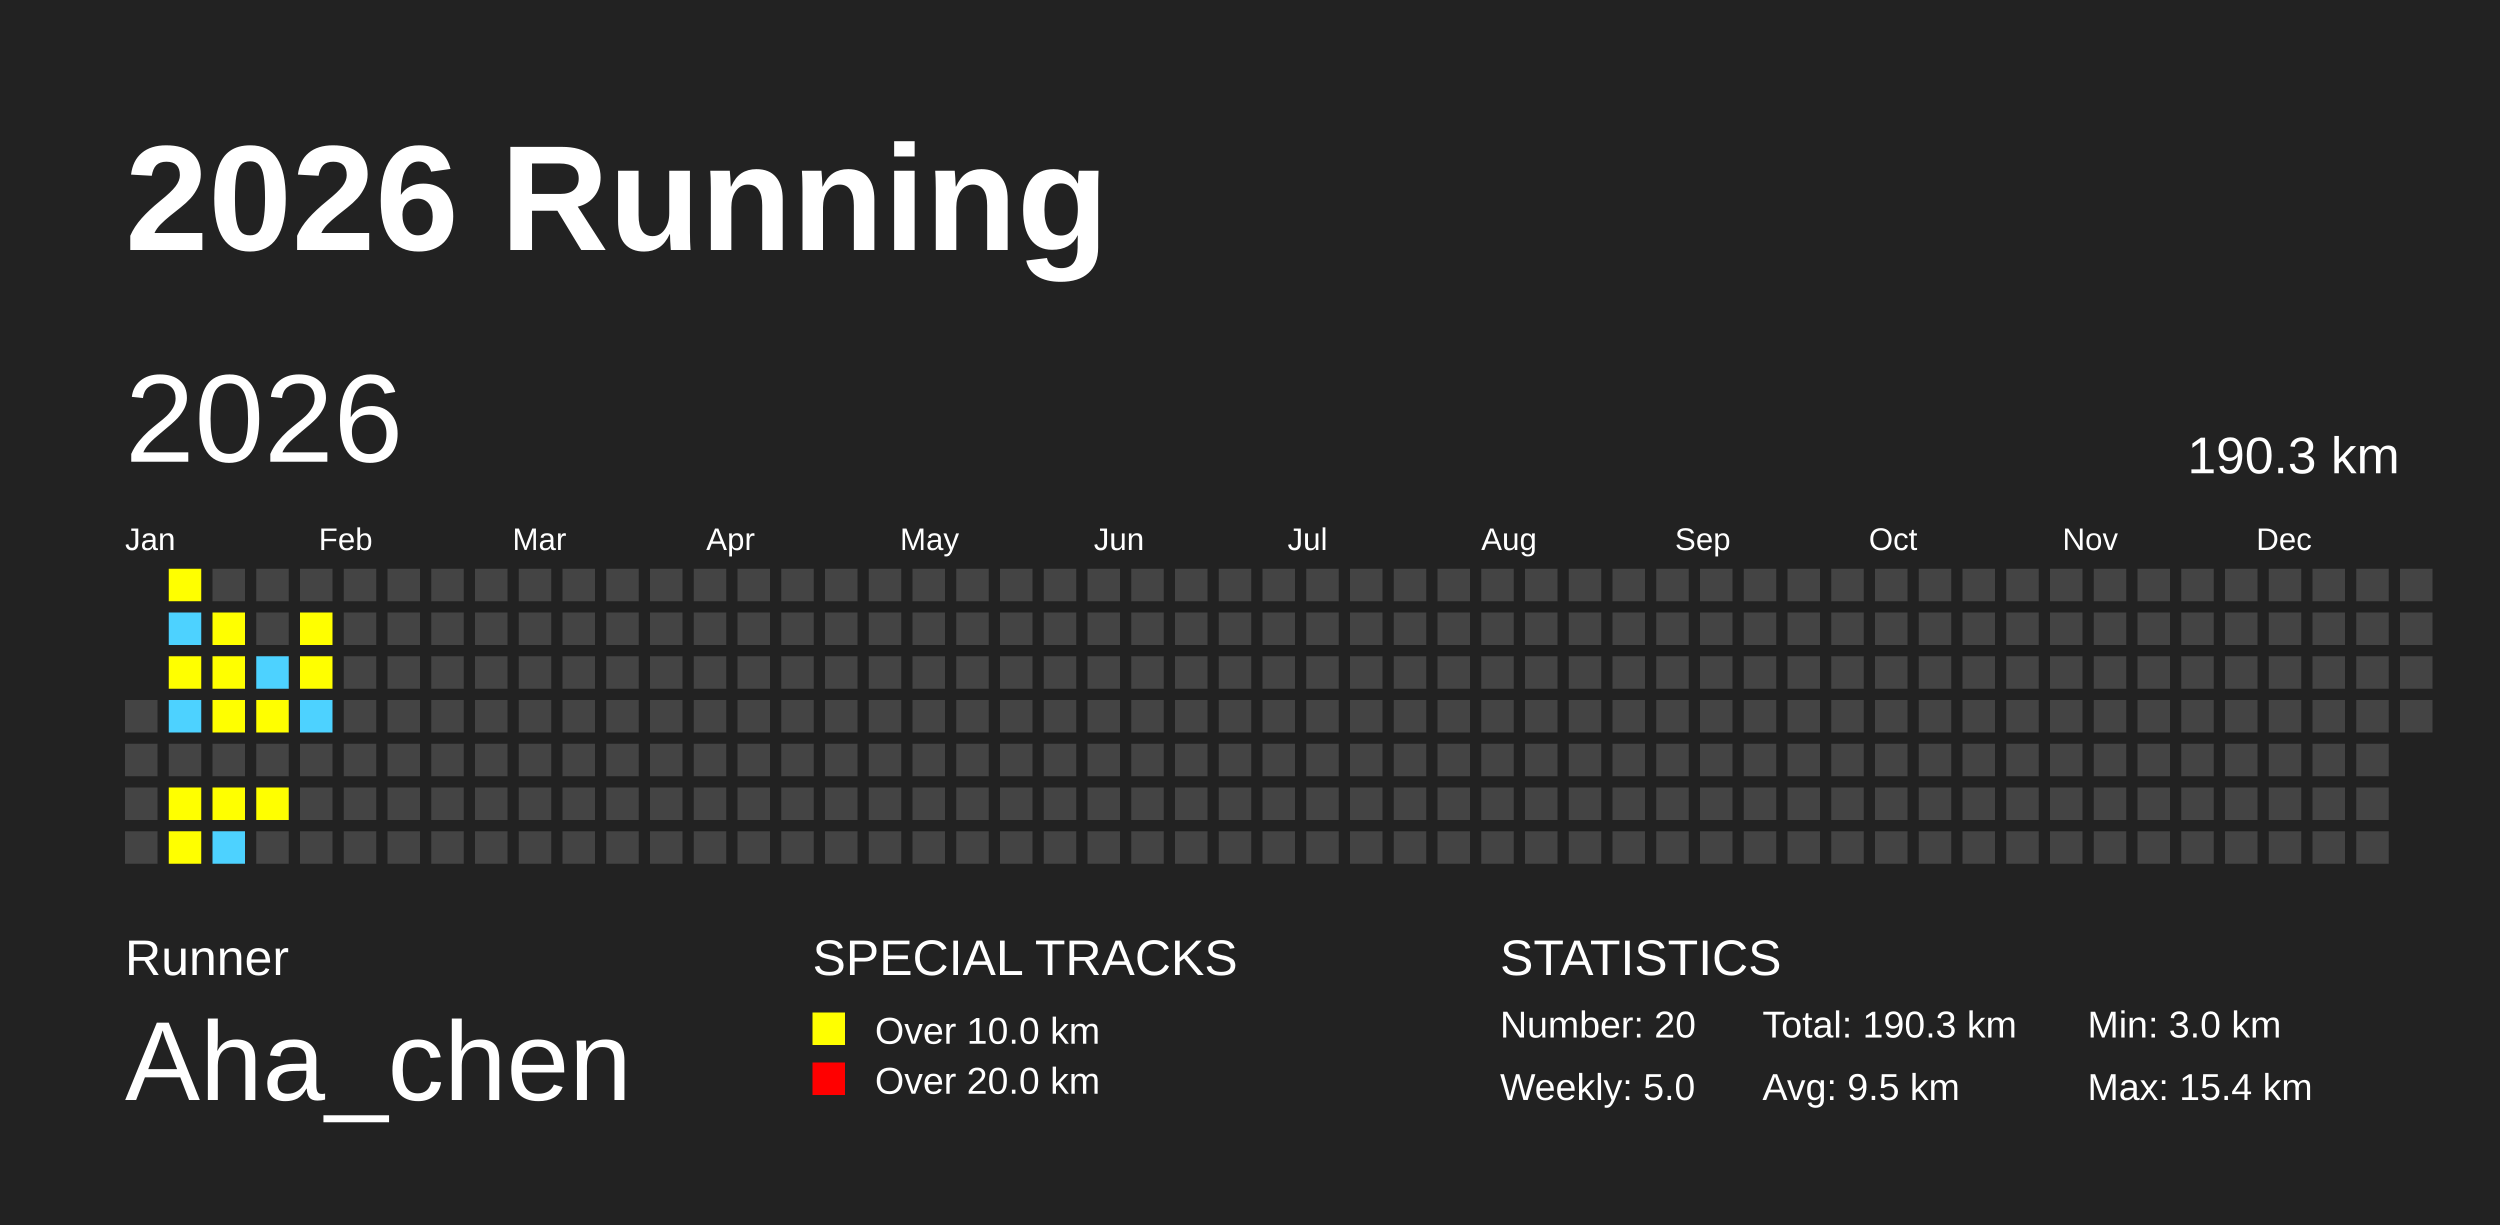
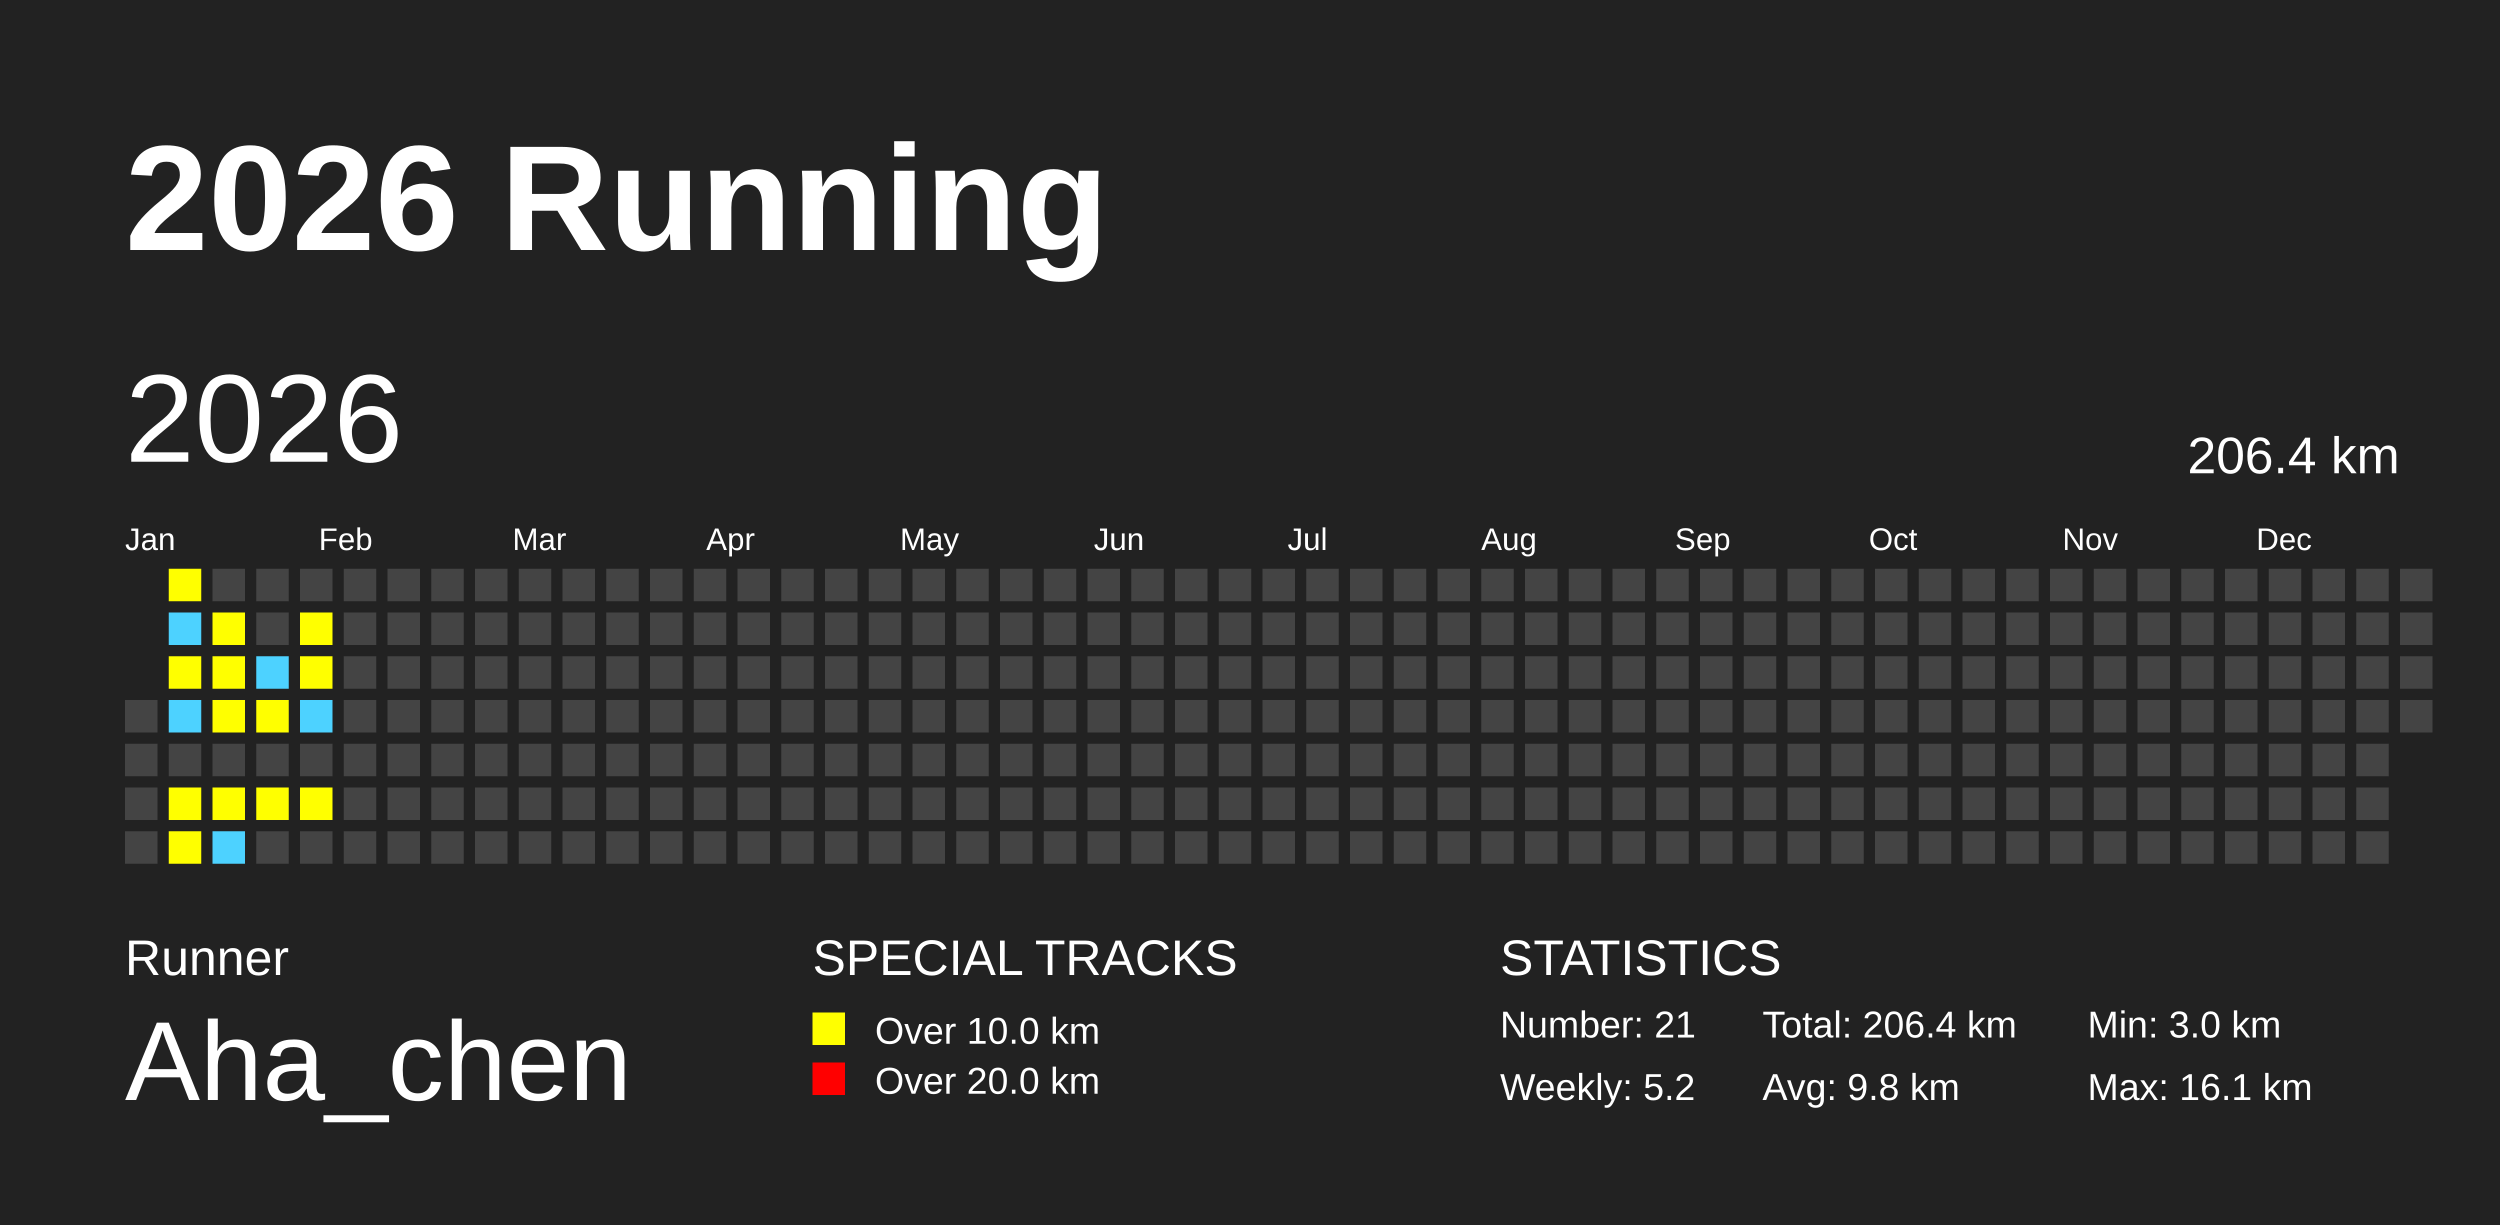
<svg xmlns="http://www.w3.org/2000/svg" baseProfile="full" height="98mm" version="1.1" viewBox="0,0,200,98" width="200mm">
  <defs />
  <rect fill="#222222" height="98" width="200" x="0" y="0" />
  <text fill="#FFFFFF" style="font-size:12px; font-family:Arial; font-weight:bold;" x="10" y="20">2026 Running</text>
  <text fill="#FFFFFF" style="font-size:4px; font-family:Arial" x="10" y="78">Runner</text>
  <text fill="#FFFFFF" style="font-size:9px; font-family:Arial" x="10" y="88">Aha_chen</text>
  <text fill="#FFFFFF" style="font-size:4px; font-family:Arial" x="65" y="78">SPECIAL TRACKS</text>
  <rect fill="yellow" height="2.6" width="2.6" x="65" y="81" />
  <text fill="#FFFFFF" style="font-size:3px; font-family:Arial" x="70" y="83.5">Over 10.0 km</text>
  <rect fill="red" height="2.6" width="2.6" x="65" y="85" />
  <text fill="#FFFFFF" style="font-size:3px; font-family:Arial" x="70" y="87.5">Over 20.0 km</text>
  <text fill="#FFFFFF" style="font-size:4px; font-family:Arial" x="120" y="78">STATISTICS</text>
-   <text fill="#FFFFFF" style="font-size:3px; font-family:Arial" x="120" y="83">Number: 20</text>
-   <text fill="#FFFFFF" style="font-size:3px; font-family:Arial" x="120" y="88">Weekly: 5.0</text>
-   <text fill="#FFFFFF" style="font-size:3px; font-family:Arial" x="141" y="83">Total: 190.3 km</text>
-   <text fill="#FFFFFF" style="font-size:3px; font-family:Arial" x="141" y="88">Avg: 9.5 km</text>
+   <text fill="#FFFFFF" style="font-size:3px; font-family:Arial" x="120" y="83">Number: 21</text>
+   <text fill="#FFFFFF" style="font-size:3px; font-family:Arial" x="120" y="88">Weekly: 5.2</text>
+   <text fill="#FFFFFF" style="font-size:3px; font-family:Arial" x="141" y="83">Total: 206.4 km</text>
+   <text fill="#FFFFFF" style="font-size:3px; font-family:Arial" x="141" y="88">Avg: 9.8 km</text>
  <text fill="#FFFFFF" style="font-size:3px; font-family:Arial" x="167" y="83">Min: 3.0 km</text>
-   <text fill="#FFFFFF" style="font-size:3px; font-family:Arial" x="167" y="88">Max: 15.4 km</text>
+   <text fill="#FFFFFF" style="font-size:3px; font-family:Arial" x="167" y="88">Max: 16.1 km</text>
  <text dominant-baseline="hanging" fill="#FFFFFF" style="font-size:10.0px; font-family:Arial;" x="10" y="30">2026</text>
-   <text dominant-baseline="hanging" fill="#FFFFFF" style="font-size:4.125px; font-family:Arial;" x="175" y="35">190.3 km</text>
+   <text dominant-baseline="hanging" fill="#FFFFFF" style="font-size:4.125px; font-family:Arial;" x="175" y="35">206.4 km</text>
  <text fill="#FFFFFF" style="font-size:2.5px; font-family:Arial" x="10.0" y="44">Jan</text>
  <text fill="#FFFFFF" style="font-size:2.5px; font-family:Arial" x="25.5" y="44">Feb</text>
  <text fill="#FFFFFF" style="font-size:2.5px; font-family:Arial" x="41.0" y="44">Mar</text>
  <text fill="#FFFFFF" style="font-size:2.5px; font-family:Arial" x="56.5" y="44">Apr</text>
  <text fill="#FFFFFF" style="font-size:2.5px; font-family:Arial" x="72.0" y="44">May</text>
  <text fill="#FFFFFF" style="font-size:2.5px; font-family:Arial" x="87.5" y="44">Jun</text>
  <text fill="#FFFFFF" style="font-size:2.5px; font-family:Arial" x="103.0" y="44">Jul</text>
  <text fill="#FFFFFF" style="font-size:2.5px; font-family:Arial" x="118.5" y="44">Aug</text>
  <text fill="#FFFFFF" style="font-size:2.5px; font-family:Arial" x="134.0" y="44">Sep</text>
  <text fill="#FFFFFF" style="font-size:2.5px; font-family:Arial" x="149.5" y="44">Oct</text>
  <text fill="#FFFFFF" style="font-size:2.5px; font-family:Arial" x="165.0" y="44">Nov</text>
  <text fill="#FFFFFF" style="font-size:2.5px; font-family:Arial" x="180.5" y="44">Dec</text>
  <rect fill="#444444" height="2.6" width="2.6" x="10.0" y="56.0" />
  <rect fill="#444444" height="2.6" width="2.6" x="10.0" y="59.5" />
  <rect fill="#444444" height="2.6" width="2.6" x="10.0" y="63.0" />
  <rect fill="#444444" height="2.6" width="2.6" x="10.0" y="66.5" />
  <rect fill="yellow" height="2.6" width="2.6" x="13.5" y="45.5" />
  <rect fill="#4DD2FF" height="2.6" width="2.6" x="13.5" y="49.0" />
  <rect fill="yellow" height="2.6" width="2.6" x="13.5" y="52.5" />
  <rect fill="#4DD2FF" height="2.6" width="2.6" x="13.5" y="56.0" />
  <rect fill="#444444" height="2.6" width="2.6" x="13.5" y="59.5" />
  <rect fill="yellow" height="2.6" width="2.6" x="13.5" y="63.0" />
  <rect fill="yellow" height="2.6" width="2.6" x="13.5" y="66.5" />
  <rect fill="#444444" height="2.6" width="2.6" x="17.0" y="45.5" />
  <rect fill="yellow" height="2.6" width="2.6" x="17.0" y="49.0" />
  <rect fill="yellow" height="2.6" width="2.6" x="17.0" y="52.5" />
  <rect fill="yellow" height="2.6" width="2.6" x="17.0" y="56.0" />
  <rect fill="#444444" height="2.6" width="2.6" x="17.0" y="59.5" />
  <rect fill="yellow" height="2.6" width="2.6" x="17.0" y="63.0" />
  <rect fill="#4DD2FF" height="2.6" width="2.6" x="17.0" y="66.5" />
  <rect fill="#444444" height="2.6" width="2.6" x="20.5" y="45.5" />
  <rect fill="#444444" height="2.6" width="2.6" x="20.5" y="49.0" />
  <rect fill="#4DD2FF" height="2.6" width="2.6" x="20.5" y="52.5" />
  <rect fill="yellow" height="2.6" width="2.6" x="20.5" y="56.0" />
  <rect fill="#444444" height="2.6" width="2.6" x="20.5" y="59.5" />
  <rect fill="yellow" height="2.6" width="2.6" x="20.5" y="63.0" />
  <rect fill="#444444" height="2.6" width="2.6" x="20.5" y="66.5" />
  <rect fill="#444444" height="2.6" width="2.6" x="24.0" y="45.5" />
  <rect fill="yellow" height="2.6" width="2.6" x="24.0" y="49.0" />
  <rect fill="yellow" height="2.6" width="2.6" x="24.0" y="52.5" />
  <rect fill="#4DD2FF" height="2.6" width="2.6" x="24.0" y="56.0" />
  <rect fill="#444444" height="2.6" width="2.6" x="24.0" y="59.5" />
-   <rect fill="#444444" height="2.6" width="2.6" x="24.0" y="63.0" />
+   <rect fill="yellow" height="2.6" width="2.6" x="24.0" y="63.0" />
  <rect fill="#444444" height="2.6" width="2.6" x="24.0" y="66.5" />
  <rect fill="#444444" height="2.6" width="2.6" x="27.5" y="45.5" />
  <rect fill="#444444" height="2.6" width="2.6" x="27.5" y="49.0" />
  <rect fill="#444444" height="2.6" width="2.6" x="27.5" y="52.5" />
  <rect fill="#444444" height="2.6" width="2.6" x="27.5" y="56.0" />
  <rect fill="#444444" height="2.6" width="2.6" x="27.5" y="59.5" />
  <rect fill="#444444" height="2.6" width="2.6" x="27.5" y="63.0" />
  <rect fill="#444444" height="2.6" width="2.6" x="27.5" y="66.5" />
  <rect fill="#444444" height="2.6" width="2.6" x="31.0" y="45.5" />
  <rect fill="#444444" height="2.6" width="2.6" x="31.0" y="49.0" />
  <rect fill="#444444" height="2.6" width="2.6" x="31.0" y="52.5" />
  <rect fill="#444444" height="2.6" width="2.6" x="31.0" y="56.0" />
  <rect fill="#444444" height="2.6" width="2.6" x="31.0" y="59.5" />
  <rect fill="#444444" height="2.6" width="2.6" x="31.0" y="63.0" />
  <rect fill="#444444" height="2.6" width="2.6" x="31.0" y="66.5" />
  <rect fill="#444444" height="2.6" width="2.6" x="34.5" y="45.5" />
  <rect fill="#444444" height="2.6" width="2.6" x="34.5" y="49.0" />
  <rect fill="#444444" height="2.6" width="2.6" x="34.5" y="52.5" />
  <rect fill="#444444" height="2.6" width="2.6" x="34.5" y="56.0" />
  <rect fill="#444444" height="2.6" width="2.6" x="34.5" y="59.5" />
  <rect fill="#444444" height="2.6" width="2.6" x="34.5" y="63.0" />
  <rect fill="#444444" height="2.6" width="2.6" x="34.5" y="66.5" />
  <rect fill="#444444" height="2.6" width="2.6" x="38.0" y="45.5" />
  <rect fill="#444444" height="2.6" width="2.6" x="38.0" y="49.0" />
  <rect fill="#444444" height="2.6" width="2.6" x="38.0" y="52.5" />
  <rect fill="#444444" height="2.6" width="2.6" x="38.0" y="56.0" />
  <rect fill="#444444" height="2.6" width="2.6" x="38.0" y="59.5" />
  <rect fill="#444444" height="2.6" width="2.6" x="38.0" y="63.0" />
  <rect fill="#444444" height="2.6" width="2.6" x="38.0" y="66.5" />
  <rect fill="#444444" height="2.6" width="2.6" x="41.5" y="45.5" />
  <rect fill="#444444" height="2.6" width="2.6" x="41.5" y="49.0" />
  <rect fill="#444444" height="2.6" width="2.6" x="41.5" y="52.5" />
  <rect fill="#444444" height="2.6" width="2.6" x="41.5" y="56.0" />
  <rect fill="#444444" height="2.6" width="2.6" x="41.5" y="59.5" />
  <rect fill="#444444" height="2.6" width="2.6" x="41.5" y="63.0" />
  <rect fill="#444444" height="2.6" width="2.6" x="41.5" y="66.5" />
  <rect fill="#444444" height="2.6" width="2.6" x="45.0" y="45.5" />
  <rect fill="#444444" height="2.6" width="2.6" x="45.0" y="49.0" />
  <rect fill="#444444" height="2.6" width="2.6" x="45.0" y="52.5" />
  <rect fill="#444444" height="2.6" width="2.6" x="45.0" y="56.0" />
  <rect fill="#444444" height="2.6" width="2.6" x="45.0" y="59.5" />
  <rect fill="#444444" height="2.6" width="2.6" x="45.0" y="63.0" />
  <rect fill="#444444" height="2.6" width="2.6" x="45.0" y="66.5" />
  <rect fill="#444444" height="2.6" width="2.6" x="48.5" y="45.5" />
  <rect fill="#444444" height="2.6" width="2.6" x="48.5" y="49.0" />
  <rect fill="#444444" height="2.6" width="2.6" x="48.5" y="52.5" />
  <rect fill="#444444" height="2.6" width="2.6" x="48.5" y="56.0" />
  <rect fill="#444444" height="2.6" width="2.6" x="48.5" y="59.5" />
  <rect fill="#444444" height="2.6" width="2.6" x="48.5" y="63.0" />
  <rect fill="#444444" height="2.6" width="2.6" x="48.5" y="66.5" />
  <rect fill="#444444" height="2.6" width="2.6" x="52.0" y="45.5" />
  <rect fill="#444444" height="2.6" width="2.6" x="52.0" y="49.0" />
  <rect fill="#444444" height="2.6" width="2.6" x="52.0" y="52.5" />
  <rect fill="#444444" height="2.6" width="2.6" x="52.0" y="56.0" />
  <rect fill="#444444" height="2.6" width="2.6" x="52.0" y="59.5" />
  <rect fill="#444444" height="2.6" width="2.6" x="52.0" y="63.0" />
  <rect fill="#444444" height="2.6" width="2.6" x="52.0" y="66.5" />
  <rect fill="#444444" height="2.6" width="2.6" x="55.5" y="45.5" />
  <rect fill="#444444" height="2.6" width="2.6" x="55.5" y="49.0" />
  <rect fill="#444444" height="2.6" width="2.6" x="55.5" y="52.5" />
  <rect fill="#444444" height="2.6" width="2.6" x="55.5" y="56.0" />
  <rect fill="#444444" height="2.6" width="2.6" x="55.5" y="59.5" />
  <rect fill="#444444" height="2.6" width="2.6" x="55.5" y="63.0" />
  <rect fill="#444444" height="2.6" width="2.6" x="55.5" y="66.5" />
  <rect fill="#444444" height="2.6" width="2.6" x="59.0" y="45.5" />
  <rect fill="#444444" height="2.6" width="2.6" x="59.0" y="49.0" />
  <rect fill="#444444" height="2.6" width="2.6" x="59.0" y="52.5" />
  <rect fill="#444444" height="2.6" width="2.6" x="59.0" y="56.0" />
  <rect fill="#444444" height="2.6" width="2.6" x="59.0" y="59.5" />
  <rect fill="#444444" height="2.6" width="2.6" x="59.0" y="63.0" />
  <rect fill="#444444" height="2.6" width="2.6" x="59.0" y="66.5" />
  <rect fill="#444444" height="2.6" width="2.6" x="62.5" y="45.5" />
  <rect fill="#444444" height="2.6" width="2.6" x="62.5" y="49.0" />
  <rect fill="#444444" height="2.6" width="2.6" x="62.5" y="52.5" />
  <rect fill="#444444" height="2.6" width="2.6" x="62.5" y="56.0" />
  <rect fill="#444444" height="2.6" width="2.6" x="62.5" y="59.5" />
  <rect fill="#444444" height="2.6" width="2.6" x="62.5" y="63.0" />
  <rect fill="#444444" height="2.6" width="2.6" x="62.5" y="66.5" />
  <rect fill="#444444" height="2.6" width="2.6" x="66.0" y="45.5" />
  <rect fill="#444444" height="2.6" width="2.6" x="66.0" y="49.0" />
  <rect fill="#444444" height="2.6" width="2.6" x="66.0" y="52.5" />
  <rect fill="#444444" height="2.6" width="2.6" x="66.0" y="56.0" />
  <rect fill="#444444" height="2.6" width="2.6" x="66.0" y="59.5" />
  <rect fill="#444444" height="2.6" width="2.6" x="66.0" y="63.0" />
  <rect fill="#444444" height="2.6" width="2.6" x="66.0" y="66.5" />
  <rect fill="#444444" height="2.6" width="2.6" x="69.5" y="45.5" />
  <rect fill="#444444" height="2.6" width="2.6" x="69.5" y="49.0" />
  <rect fill="#444444" height="2.6" width="2.6" x="69.5" y="52.5" />
  <rect fill="#444444" height="2.6" width="2.6" x="69.5" y="56.0" />
  <rect fill="#444444" height="2.6" width="2.6" x="69.5" y="59.5" />
  <rect fill="#444444" height="2.6" width="2.6" x="69.5" y="63.0" />
  <rect fill="#444444" height="2.6" width="2.6" x="69.5" y="66.5" />
  <rect fill="#444444" height="2.6" width="2.6" x="73.0" y="45.5" />
  <rect fill="#444444" height="2.6" width="2.6" x="73.0" y="49.0" />
  <rect fill="#444444" height="2.6" width="2.6" x="73.0" y="52.5" />
  <rect fill="#444444" height="2.6" width="2.6" x="73.0" y="56.0" />
  <rect fill="#444444" height="2.6" width="2.6" x="73.0" y="59.5" />
  <rect fill="#444444" height="2.6" width="2.6" x="73.0" y="63.0" />
  <rect fill="#444444" height="2.6" width="2.6" x="73.0" y="66.5" />
  <rect fill="#444444" height="2.6" width="2.6" x="76.5" y="45.5" />
  <rect fill="#444444" height="2.6" width="2.6" x="76.5" y="49.0" />
  <rect fill="#444444" height="2.6" width="2.6" x="76.5" y="52.5" />
  <rect fill="#444444" height="2.6" width="2.6" x="76.5" y="56.0" />
  <rect fill="#444444" height="2.6" width="2.6" x="76.5" y="59.5" />
  <rect fill="#444444" height="2.6" width="2.6" x="76.5" y="63.0" />
  <rect fill="#444444" height="2.6" width="2.6" x="76.5" y="66.5" />
  <rect fill="#444444" height="2.6" width="2.6" x="80.0" y="45.5" />
  <rect fill="#444444" height="2.6" width="2.6" x="80.0" y="49.0" />
  <rect fill="#444444" height="2.6" width="2.6" x="80.0" y="52.5" />
  <rect fill="#444444" height="2.6" width="2.6" x="80.0" y="56.0" />
  <rect fill="#444444" height="2.6" width="2.6" x="80.0" y="59.5" />
  <rect fill="#444444" height="2.6" width="2.6" x="80.0" y="63.0" />
  <rect fill="#444444" height="2.6" width="2.6" x="80.0" y="66.5" />
  <rect fill="#444444" height="2.6" width="2.6" x="83.5" y="45.5" />
  <rect fill="#444444" height="2.6" width="2.6" x="83.5" y="49.0" />
  <rect fill="#444444" height="2.6" width="2.6" x="83.5" y="52.5" />
  <rect fill="#444444" height="2.6" width="2.6" x="83.5" y="56.0" />
  <rect fill="#444444" height="2.6" width="2.6" x="83.5" y="59.5" />
  <rect fill="#444444" height="2.6" width="2.6" x="83.5" y="63.0" />
  <rect fill="#444444" height="2.6" width="2.6" x="83.5" y="66.5" />
  <rect fill="#444444" height="2.6" width="2.6" x="87.0" y="45.5" />
  <rect fill="#444444" height="2.6" width="2.6" x="87.0" y="49.0" />
  <rect fill="#444444" height="2.6" width="2.6" x="87.0" y="52.5" />
  <rect fill="#444444" height="2.6" width="2.6" x="87.0" y="56.0" />
  <rect fill="#444444" height="2.6" width="2.6" x="87.0" y="59.5" />
  <rect fill="#444444" height="2.6" width="2.6" x="87.0" y="63.0" />
  <rect fill="#444444" height="2.6" width="2.6" x="87.0" y="66.5" />
  <rect fill="#444444" height="2.6" width="2.6" x="90.5" y="45.5" />
  <rect fill="#444444" height="2.6" width="2.6" x="90.5" y="49.0" />
  <rect fill="#444444" height="2.6" width="2.6" x="90.5" y="52.5" />
  <rect fill="#444444" height="2.6" width="2.6" x="90.5" y="56.0" />
  <rect fill="#444444" height="2.6" width="2.6" x="90.5" y="59.5" />
  <rect fill="#444444" height="2.6" width="2.6" x="90.5" y="63.0" />
  <rect fill="#444444" height="2.6" width="2.6" x="90.5" y="66.5" />
  <rect fill="#444444" height="2.6" width="2.6" x="94.0" y="45.5" />
  <rect fill="#444444" height="2.6" width="2.6" x="94.0" y="49.0" />
  <rect fill="#444444" height="2.6" width="2.6" x="94.0" y="52.5" />
  <rect fill="#444444" height="2.6" width="2.6" x="94.0" y="56.0" />
  <rect fill="#444444" height="2.6" width="2.6" x="94.0" y="59.5" />
  <rect fill="#444444" height="2.6" width="2.6" x="94.0" y="63.0" />
  <rect fill="#444444" height="2.6" width="2.6" x="94.0" y="66.5" />
  <rect fill="#444444" height="2.6" width="2.6" x="97.5" y="45.5" />
  <rect fill="#444444" height="2.6" width="2.6" x="97.5" y="49.0" />
  <rect fill="#444444" height="2.6" width="2.6" x="97.5" y="52.5" />
  <rect fill="#444444" height="2.6" width="2.6" x="97.5" y="56.0" />
  <rect fill="#444444" height="2.6" width="2.6" x="97.5" y="59.5" />
  <rect fill="#444444" height="2.6" width="2.6" x="97.5" y="63.0" />
  <rect fill="#444444" height="2.6" width="2.6" x="97.5" y="66.5" />
  <rect fill="#444444" height="2.6" width="2.6" x="101.0" y="45.5" />
  <rect fill="#444444" height="2.6" width="2.6" x="101.0" y="49.0" />
  <rect fill="#444444" height="2.6" width="2.6" x="101.0" y="52.5" />
  <rect fill="#444444" height="2.6" width="2.6" x="101.0" y="56.0" />
  <rect fill="#444444" height="2.6" width="2.6" x="101.0" y="59.5" />
  <rect fill="#444444" height="2.6" width="2.6" x="101.0" y="63.0" />
  <rect fill="#444444" height="2.6" width="2.6" x="101.0" y="66.5" />
  <rect fill="#444444" height="2.6" width="2.6" x="104.5" y="45.5" />
  <rect fill="#444444" height="2.6" width="2.6" x="104.5" y="49.0" />
  <rect fill="#444444" height="2.6" width="2.6" x="104.5" y="52.5" />
  <rect fill="#444444" height="2.6" width="2.6" x="104.5" y="56.0" />
  <rect fill="#444444" height="2.6" width="2.6" x="104.5" y="59.5" />
  <rect fill="#444444" height="2.6" width="2.6" x="104.5" y="63.0" />
  <rect fill="#444444" height="2.6" width="2.6" x="104.5" y="66.5" />
  <rect fill="#444444" height="2.6" width="2.6" x="108.0" y="45.5" />
  <rect fill="#444444" height="2.6" width="2.6" x="108.0" y="49.0" />
  <rect fill="#444444" height="2.6" width="2.6" x="108.0" y="52.5" />
  <rect fill="#444444" height="2.6" width="2.6" x="108.0" y="56.0" />
  <rect fill="#444444" height="2.6" width="2.6" x="108.0" y="59.5" />
  <rect fill="#444444" height="2.6" width="2.6" x="108.0" y="63.0" />
  <rect fill="#444444" height="2.6" width="2.6" x="108.0" y="66.5" />
  <rect fill="#444444" height="2.6" width="2.6" x="111.5" y="45.5" />
  <rect fill="#444444" height="2.6" width="2.6" x="111.5" y="49.0" />
  <rect fill="#444444" height="2.6" width="2.6" x="111.5" y="52.5" />
  <rect fill="#444444" height="2.6" width="2.6" x="111.5" y="56.0" />
  <rect fill="#444444" height="2.6" width="2.6" x="111.5" y="59.5" />
  <rect fill="#444444" height="2.6" width="2.6" x="111.5" y="63.0" />
  <rect fill="#444444" height="2.6" width="2.6" x="111.5" y="66.5" />
  <rect fill="#444444" height="2.6" width="2.6" x="115.0" y="45.5" />
  <rect fill="#444444" height="2.6" width="2.6" x="115.0" y="49.0" />
  <rect fill="#444444" height="2.6" width="2.6" x="115.0" y="52.5" />
  <rect fill="#444444" height="2.6" width="2.6" x="115.0" y="56.0" />
  <rect fill="#444444" height="2.6" width="2.6" x="115.0" y="59.5" />
  <rect fill="#444444" height="2.6" width="2.6" x="115.0" y="63.0" />
  <rect fill="#444444" height="2.6" width="2.6" x="115.0" y="66.5" />
  <rect fill="#444444" height="2.6" width="2.6" x="118.5" y="45.5" />
  <rect fill="#444444" height="2.6" width="2.6" x="118.5" y="49.0" />
  <rect fill="#444444" height="2.6" width="2.6" x="118.5" y="52.5" />
  <rect fill="#444444" height="2.6" width="2.6" x="118.5" y="56.0" />
  <rect fill="#444444" height="2.6" width="2.6" x="118.5" y="59.5" />
  <rect fill="#444444" height="2.6" width="2.6" x="118.5" y="63.0" />
  <rect fill="#444444" height="2.6" width="2.6" x="118.5" y="66.5" />
  <rect fill="#444444" height="2.6" width="2.6" x="122.0" y="45.5" />
  <rect fill="#444444" height="2.6" width="2.6" x="122.0" y="49.0" />
  <rect fill="#444444" height="2.6" width="2.6" x="122.0" y="52.5" />
  <rect fill="#444444" height="2.6" width="2.6" x="122.0" y="56.0" />
  <rect fill="#444444" height="2.6" width="2.6" x="122.0" y="59.5" />
  <rect fill="#444444" height="2.6" width="2.6" x="122.0" y="63.0" />
  <rect fill="#444444" height="2.6" width="2.6" x="122.0" y="66.5" />
  <rect fill="#444444" height="2.6" width="2.6" x="125.5" y="45.5" />
  <rect fill="#444444" height="2.6" width="2.6" x="125.5" y="49.0" />
  <rect fill="#444444" height="2.6" width="2.6" x="125.5" y="52.5" />
  <rect fill="#444444" height="2.6" width="2.6" x="125.5" y="56.0" />
  <rect fill="#444444" height="2.6" width="2.6" x="125.5" y="59.5" />
  <rect fill="#444444" height="2.6" width="2.6" x="125.5" y="63.0" />
  <rect fill="#444444" height="2.6" width="2.6" x="125.5" y="66.5" />
  <rect fill="#444444" height="2.6" width="2.6" x="129.0" y="45.5" />
  <rect fill="#444444" height="2.6" width="2.6" x="129.0" y="49.0" />
  <rect fill="#444444" height="2.6" width="2.6" x="129.0" y="52.5" />
  <rect fill="#444444" height="2.6" width="2.6" x="129.0" y="56.0" />
  <rect fill="#444444" height="2.6" width="2.6" x="129.0" y="59.5" />
  <rect fill="#444444" height="2.6" width="2.6" x="129.0" y="63.0" />
  <rect fill="#444444" height="2.6" width="2.6" x="129.0" y="66.5" />
  <rect fill="#444444" height="2.6" width="2.6" x="132.5" y="45.5" />
  <rect fill="#444444" height="2.6" width="2.6" x="132.5" y="49.0" />
  <rect fill="#444444" height="2.6" width="2.6" x="132.5" y="52.5" />
  <rect fill="#444444" height="2.6" width="2.6" x="132.5" y="56.0" />
  <rect fill="#444444" height="2.6" width="2.6" x="132.5" y="59.5" />
  <rect fill="#444444" height="2.6" width="2.6" x="132.5" y="63.0" />
  <rect fill="#444444" height="2.6" width="2.6" x="132.5" y="66.5" />
  <rect fill="#444444" height="2.6" width="2.6" x="136.0" y="45.5" />
  <rect fill="#444444" height="2.6" width="2.6" x="136.0" y="49.0" />
  <rect fill="#444444" height="2.6" width="2.6" x="136.0" y="52.5" />
  <rect fill="#444444" height="2.6" width="2.6" x="136.0" y="56.0" />
  <rect fill="#444444" height="2.6" width="2.6" x="136.0" y="59.5" />
  <rect fill="#444444" height="2.6" width="2.6" x="136.0" y="63.0" />
  <rect fill="#444444" height="2.6" width="2.6" x="136.0" y="66.5" />
  <rect fill="#444444" height="2.6" width="2.6" x="139.5" y="45.5" />
  <rect fill="#444444" height="2.6" width="2.6" x="139.5" y="49.0" />
  <rect fill="#444444" height="2.6" width="2.6" x="139.5" y="52.5" />
  <rect fill="#444444" height="2.6" width="2.6" x="139.5" y="56.0" />
  <rect fill="#444444" height="2.6" width="2.6" x="139.5" y="59.5" />
  <rect fill="#444444" height="2.6" width="2.6" x="139.5" y="63.0" />
  <rect fill="#444444" height="2.6" width="2.6" x="139.5" y="66.5" />
  <rect fill="#444444" height="2.6" width="2.6" x="143.0" y="45.5" />
  <rect fill="#444444" height="2.6" width="2.6" x="143.0" y="49.0" />
  <rect fill="#444444" height="2.6" width="2.6" x="143.0" y="52.5" />
  <rect fill="#444444" height="2.6" width="2.6" x="143.0" y="56.0" />
  <rect fill="#444444" height="2.6" width="2.6" x="143.0" y="59.5" />
  <rect fill="#444444" height="2.6" width="2.6" x="143.0" y="63.0" />
  <rect fill="#444444" height="2.6" width="2.6" x="143.0" y="66.5" />
  <rect fill="#444444" height="2.6" width="2.6" x="146.5" y="45.5" />
  <rect fill="#444444" height="2.6" width="2.6" x="146.5" y="49.0" />
  <rect fill="#444444" height="2.6" width="2.6" x="146.5" y="52.5" />
  <rect fill="#444444" height="2.6" width="2.6" x="146.5" y="56.0" />
  <rect fill="#444444" height="2.6" width="2.6" x="146.5" y="59.5" />
  <rect fill="#444444" height="2.6" width="2.6" x="146.5" y="63.0" />
  <rect fill="#444444" height="2.6" width="2.6" x="146.5" y="66.5" />
  <rect fill="#444444" height="2.6" width="2.6" x="150.0" y="45.5" />
  <rect fill="#444444" height="2.6" width="2.6" x="150.0" y="49.0" />
  <rect fill="#444444" height="2.6" width="2.6" x="150.0" y="52.5" />
  <rect fill="#444444" height="2.6" width="2.6" x="150.0" y="56.0" />
  <rect fill="#444444" height="2.6" width="2.6" x="150.0" y="59.5" />
  <rect fill="#444444" height="2.6" width="2.6" x="150.0" y="63.0" />
  <rect fill="#444444" height="2.6" width="2.6" x="150.0" y="66.5" />
  <rect fill="#444444" height="2.6" width="2.6" x="153.5" y="45.5" />
  <rect fill="#444444" height="2.6" width="2.6" x="153.5" y="49.0" />
  <rect fill="#444444" height="2.6" width="2.6" x="153.5" y="52.5" />
  <rect fill="#444444" height="2.6" width="2.6" x="153.5" y="56.0" />
  <rect fill="#444444" height="2.6" width="2.6" x="153.5" y="59.5" />
  <rect fill="#444444" height="2.6" width="2.6" x="153.5" y="63.0" />
  <rect fill="#444444" height="2.6" width="2.6" x="153.5" y="66.5" />
  <rect fill="#444444" height="2.6" width="2.6" x="157.0" y="45.5" />
  <rect fill="#444444" height="2.6" width="2.6" x="157.0" y="49.0" />
  <rect fill="#444444" height="2.6" width="2.6" x="157.0" y="52.5" />
  <rect fill="#444444" height="2.6" width="2.6" x="157.0" y="56.0" />
  <rect fill="#444444" height="2.6" width="2.6" x="157.0" y="59.5" />
  <rect fill="#444444" height="2.6" width="2.6" x="157.0" y="63.0" />
  <rect fill="#444444" height="2.6" width="2.6" x="157.0" y="66.5" />
  <rect fill="#444444" height="2.6" width="2.6" x="160.5" y="45.5" />
  <rect fill="#444444" height="2.6" width="2.6" x="160.5" y="49.0" />
  <rect fill="#444444" height="2.6" width="2.6" x="160.5" y="52.5" />
  <rect fill="#444444" height="2.6" width="2.6" x="160.5" y="56.0" />
  <rect fill="#444444" height="2.6" width="2.6" x="160.5" y="59.5" />
  <rect fill="#444444" height="2.6" width="2.6" x="160.5" y="63.0" />
  <rect fill="#444444" height="2.6" width="2.6" x="160.5" y="66.5" />
  <rect fill="#444444" height="2.6" width="2.6" x="164.0" y="45.5" />
  <rect fill="#444444" height="2.6" width="2.6" x="164.0" y="49.0" />
  <rect fill="#444444" height="2.6" width="2.6" x="164.0" y="52.5" />
  <rect fill="#444444" height="2.6" width="2.6" x="164.0" y="56.0" />
  <rect fill="#444444" height="2.6" width="2.6" x="164.0" y="59.5" />
  <rect fill="#444444" height="2.6" width="2.6" x="164.0" y="63.0" />
  <rect fill="#444444" height="2.6" width="2.6" x="164.0" y="66.5" />
  <rect fill="#444444" height="2.6" width="2.6" x="167.5" y="45.5" />
  <rect fill="#444444" height="2.6" width="2.6" x="167.5" y="49.0" />
  <rect fill="#444444" height="2.6" width="2.6" x="167.5" y="52.5" />
  <rect fill="#444444" height="2.6" width="2.6" x="167.5" y="56.0" />
  <rect fill="#444444" height="2.6" width="2.6" x="167.5" y="59.5" />
  <rect fill="#444444" height="2.6" width="2.6" x="167.5" y="63.0" />
  <rect fill="#444444" height="2.6" width="2.6" x="167.5" y="66.5" />
  <rect fill="#444444" height="2.6" width="2.6" x="171.0" y="45.5" />
  <rect fill="#444444" height="2.6" width="2.6" x="171.0" y="49.0" />
  <rect fill="#444444" height="2.6" width="2.6" x="171.0" y="52.5" />
  <rect fill="#444444" height="2.6" width="2.6" x="171.0" y="56.0" />
  <rect fill="#444444" height="2.6" width="2.6" x="171.0" y="59.5" />
  <rect fill="#444444" height="2.6" width="2.6" x="171.0" y="63.0" />
  <rect fill="#444444" height="2.6" width="2.6" x="171.0" y="66.5" />
  <rect fill="#444444" height="2.6" width="2.6" x="174.5" y="45.5" />
  <rect fill="#444444" height="2.6" width="2.6" x="174.5" y="49.0" />
  <rect fill="#444444" height="2.6" width="2.6" x="174.5" y="52.5" />
  <rect fill="#444444" height="2.6" width="2.6" x="174.5" y="56.0" />
  <rect fill="#444444" height="2.6" width="2.6" x="174.5" y="59.5" />
  <rect fill="#444444" height="2.6" width="2.6" x="174.5" y="63.0" />
  <rect fill="#444444" height="2.6" width="2.6" x="174.5" y="66.5" />
  <rect fill="#444444" height="2.6" width="2.6" x="178.0" y="45.5" />
  <rect fill="#444444" height="2.6" width="2.6" x="178.0" y="49.0" />
  <rect fill="#444444" height="2.6" width="2.6" x="178.0" y="52.5" />
  <rect fill="#444444" height="2.6" width="2.6" x="178.0" y="56.0" />
  <rect fill="#444444" height="2.6" width="2.6" x="178.0" y="59.5" />
  <rect fill="#444444" height="2.6" width="2.6" x="178.0" y="63.0" />
  <rect fill="#444444" height="2.6" width="2.6" x="178.0" y="66.5" />
  <rect fill="#444444" height="2.6" width="2.6" x="181.5" y="45.5" />
  <rect fill="#444444" height="2.6" width="2.6" x="181.5" y="49.0" />
  <rect fill="#444444" height="2.6" width="2.6" x="181.5" y="52.5" />
  <rect fill="#444444" height="2.6" width="2.6" x="181.5" y="56.0" />
  <rect fill="#444444" height="2.6" width="2.6" x="181.5" y="59.5" />
  <rect fill="#444444" height="2.6" width="2.6" x="181.5" y="63.0" />
  <rect fill="#444444" height="2.6" width="2.6" x="181.5" y="66.5" />
  <rect fill="#444444" height="2.6" width="2.6" x="185.0" y="45.5" />
  <rect fill="#444444" height="2.6" width="2.6" x="185.0" y="49.0" />
  <rect fill="#444444" height="2.6" width="2.6" x="185.0" y="52.5" />
  <rect fill="#444444" height="2.6" width="2.6" x="185.0" y="56.0" />
  <rect fill="#444444" height="2.6" width="2.6" x="185.0" y="59.5" />
  <rect fill="#444444" height="2.6" width="2.6" x="185.0" y="63.0" />
  <rect fill="#444444" height="2.6" width="2.6" x="185.0" y="66.5" />
  <rect fill="#444444" height="2.6" width="2.6" x="188.5" y="45.5" />
  <rect fill="#444444" height="2.6" width="2.6" x="188.5" y="49.0" />
  <rect fill="#444444" height="2.6" width="2.6" x="188.5" y="52.5" />
  <rect fill="#444444" height="2.6" width="2.6" x="188.5" y="56.0" />
  <rect fill="#444444" height="2.6" width="2.6" x="188.5" y="59.5" />
  <rect fill="#444444" height="2.6" width="2.6" x="188.5" y="63.0" />
  <rect fill="#444444" height="2.6" width="2.6" x="188.5" y="66.5" />
  <rect fill="#444444" height="2.6" width="2.6" x="192.0" y="45.5" />
  <rect fill="#444444" height="2.6" width="2.6" x="192.0" y="49.0" />
  <rect fill="#444444" height="2.6" width="2.6" x="192.0" y="52.5" />
  <rect fill="#444444" height="2.6" width="2.6" x="192.0" y="56.0" />
</svg>
